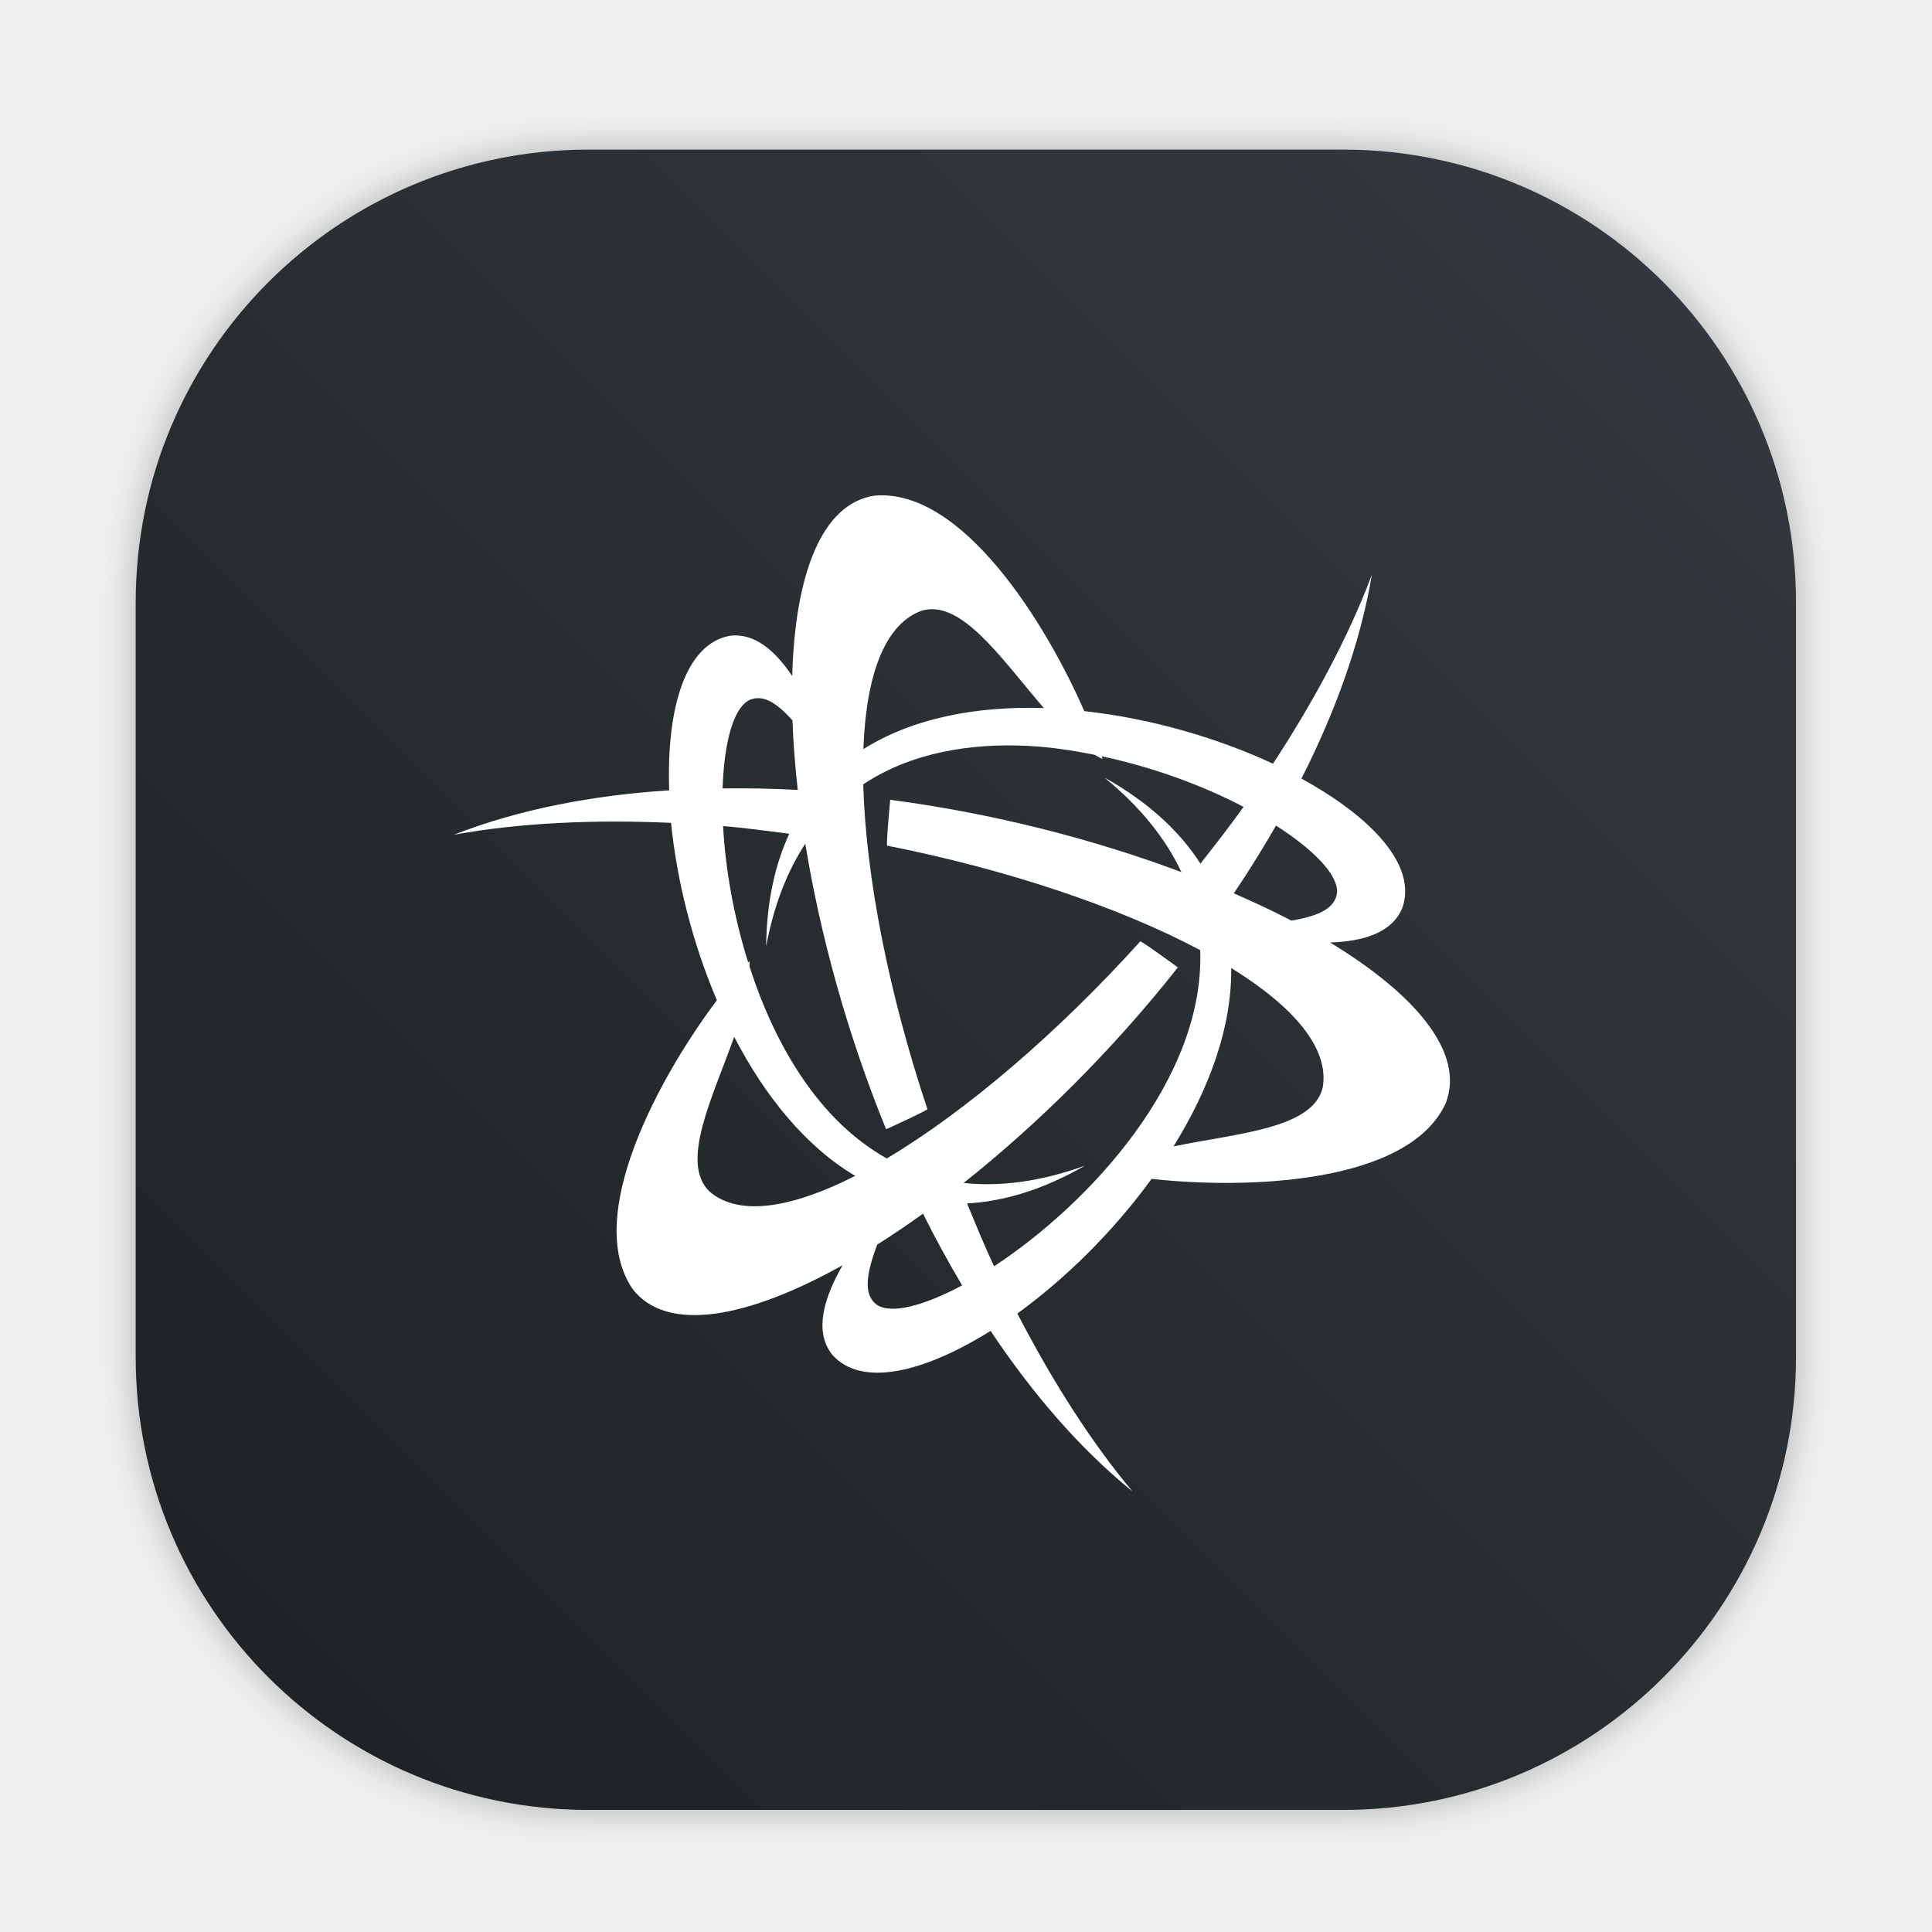
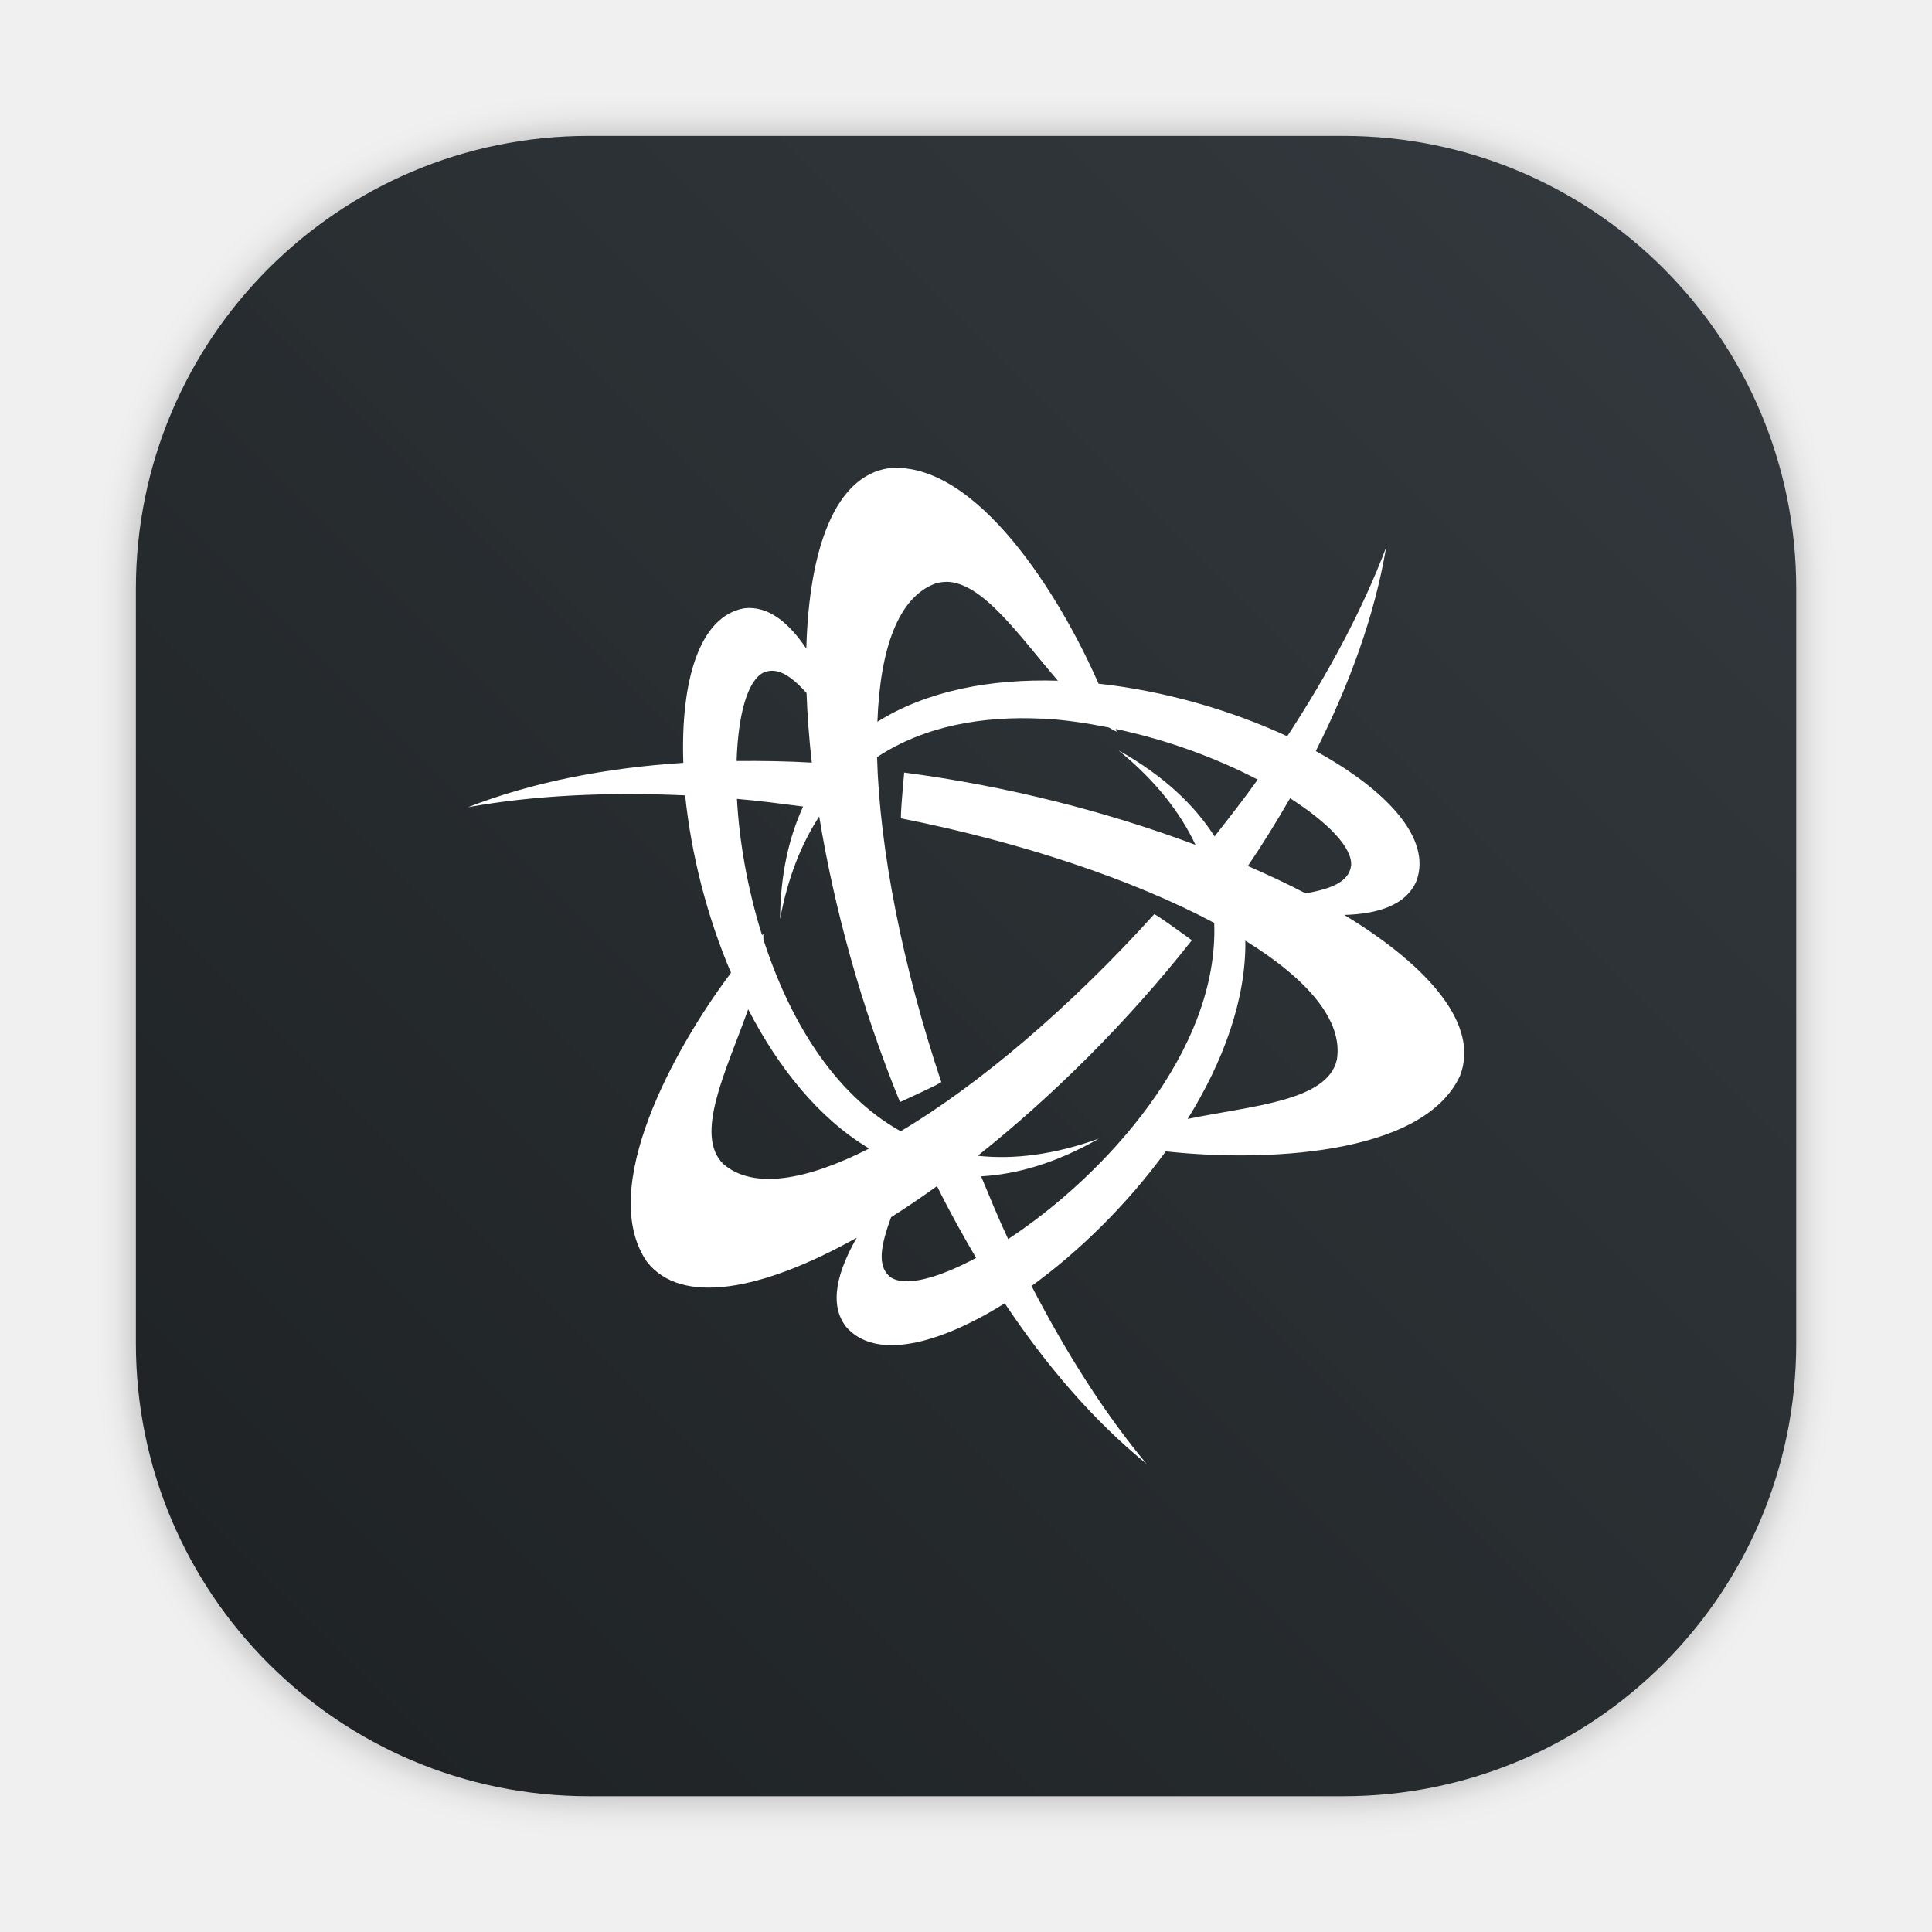
- <svg xmlns="http://www.w3.org/2000/svg" xmlns:xlink="http://www.w3.org/1999/xlink" viewBox="0 0 64 64" version="1.1" id="svg24" width="64" height="64">
-   <defs id="defs28">
-     <filter id="filter904" x="-0.062" y="-0.058" width="1.123" height="1.117" color-interpolation-filters="sRGB">
-       <feGaussianBlur stdDeviation="0.976" id="feGaussianBlur855" />
+ <svg xmlns="http://www.w3.org/2000/svg" width="64" height="64" version="1.1" viewBox="0 0 16.933 16.933">
+   <defs>
+     <filter id="filter1057-9" x="-.027" y="-.027" width="1.054" height="1.054" color-interpolation-filters="sRGB">
+       <feGaussianBlur stdDeviation="0.619" />
    </filter>
-     <linearGradient id="linearGradient862-3" x1="7.937" x2="7.937" y1="15.081" y2="1.852" gradientTransform="matrix(3.7795,0,0,3.7795,1.4324e-4,0.031541)" gradientUnits="userSpaceOnUse">
-       <stop stop-color="#1a1a1a" offset="0" id="stop858" />
-       <stop stop-color="#4d4d4d" offset="1" id="stop860" />
-     </linearGradient>
-     <linearGradient id="linearGradient905">
-       <stop stop-color="#ffb22a" offset="0" id="stop905" />
-       <stop stop-color="#ffec4a" offset="1" id="stop907" />
-     </linearGradient>
-     <linearGradient id="linearGradient889">
-       <stop stop-color="#373737" offset="0" id="stop910" />
-       <stop stop-color="#646464" offset="1" id="stop912" />
-     </linearGradient>
-     <linearGradient id="linearGradient873">
-       <stop stop-color="#f9f9f9" offset="0" id="stop915" />
-       <stop stop-color="#dedede" offset="1" id="stop917" />
-     </linearGradient>
-     <linearGradient id="linearGradient875" x1="22.169" x2="34.169" y1="31.424" y2="31.424" gradientUnits="userSpaceOnUse" xlink:href="#linearGradient873" />
-     <linearGradient id="linearGradient883" x1="34.169" x2="46.169" y1="43.424" y2="43.424" gradientUnits="userSpaceOnUse" xlink:href="#linearGradient873" />
-     <linearGradient id="linearGradient891" x1="22.169" x2="34.169" y1="43.424" y2="43.424" gradientUnits="userSpaceOnUse" xlink:href="#linearGradient889" />
-     <linearGradient id="linearGradient899" x1="34.169" x2="46.169" y1="31.424" y2="31.424" gradientUnits="userSpaceOnUse" xlink:href="#linearGradient889" />
-     <linearGradient id="linearGradient907" x1="23.978" x2="32.368" y1="43.424" y2="43.424" gradientUnits="userSpaceOnUse" xlink:href="#linearGradient905" />
-     <linearGradient id="linearGradient915" x1="35.978" x2="44.368" y1="31.424" y2="31.424" gradientUnits="userSpaceOnUse" xlink:href="#linearGradient905" />
-     <filter id="filter989" x="-.12" y="-.12" width="1.24" height="1.24" color-interpolation-filters="sRGB">
-       <feGaussianBlur stdDeviation="0.6" id="feGaussianBlur926" />
-     </filter>
-     <filter id="filter993" x="-.12" y="-.12" width="1.24" height="1.24" color-interpolation-filters="sRGB">
-       <feGaussianBlur stdDeviation="0.6" id="feGaussianBlur929" />
-     </filter>
-     <filter id="filter997" x="-.12" y="-.12" width="1.24" height="1.24" color-interpolation-filters="sRGB">
-       <feGaussianBlur stdDeviation="0.6" id="feGaussianBlur932" />
-     </filter>
-     <filter id="filter1001" x="-.12" y="-.12" width="1.24" height="1.24" color-interpolation-filters="sRGB">
-       <feGaussianBlur stdDeviation="0.6" id="feGaussianBlur935" />
-     </filter>
-     <filter id="filter1049" x="-.144" y="-.151" width="1.289" height="1.303" color-interpolation-filters="sRGB">
-       <feGaussianBlur stdDeviation="0.505" id="feGaussianBlur938" />
-     </filter>
-     <filter id="filter1053" x="-.144" y="-.151" width="1.289" height="1.303" color-interpolation-filters="sRGB">
-       <feGaussianBlur stdDeviation="0.505" id="feGaussianBlur941" />
-     </filter>
-     <linearGradient id="e" x1="100.01" x2="100.01" y1="15.314" y2="30.966" gradientUnits="userSpaceOnUse">
-       <stop stop-color="#268bcf" offset="0" id="stop1046" />
-       <stop stop-color="#18bfe8" offset="1" id="stop1048" />
-     </linearGradient>
-     <linearGradient id="d" x1="107.85" x2="107.85" y1="16.618" y2="45.309" gradientUnits="userSpaceOnUse">
-       <stop stop-color="#40a800" offset="0" id="stop1051" />
-       <stop stop-color="#7cd000" offset="1" id="stop1053" />
-     </linearGradient>
-     <linearGradient id="c" x1="92.191" x2="92.191" y1="16.618" y2="45.309" gradientUnits="userSpaceOnUse">
-       <stop stop-color="#ec1f4b" offset="0" id="stop1056" />
-       <stop stop-color="#e94545" offset="1" id="stop1058" />
-     </linearGradient>
-     <linearGradient id="a-3" x1="100.01" x2="100.01" y1="30.971" y2="46.618" gradientUnits="userSpaceOnUse">
-       <stop stop-color="#6534d2" offset="0" id="stop1061" />
-       <stop stop-color="#a553e5" offset="1" id="stop1063" />
-     </linearGradient>
-     <filter id="f" x="-.06" y="-.06" width="1.12" height="1.12" color-interpolation-filters="sRGB">
-       <feGaussianBlur stdDeviation="0.783" id="feGaussianBlur1066" />
-     </filter>
-     <linearGradient id="linearGradient951">
-       <stop stop-color="#ec4520" offset="0" id="stop1149" />
-       <stop stop-color="#f58517" offset="1" id="stop1151" />
-     </linearGradient>
-     <linearGradient id="linearGradient935">
-       <stop stop-color="#548fed" offset="0" id="stop1154" />
-       <stop stop-color="#5ebae3" offset="1" id="stop1156" />
-     </linearGradient>
-     <linearGradient id="linearGradient913">
-       <stop stop-color="#8ae234" offset="0" id="stop1159" />
-       <stop stop-color="#47e767" offset="1" id="stop1161" />
-     </linearGradient>
-     <linearGradient id="linearGradient903" x1="4.933" x2="7.049" y1="4.305" y2="4.305" gradientUnits="userSpaceOnUse" xlink:href="#linearGradient913" />
-     <linearGradient id="linearGradient905-6" x1="7.049" x2="9.166" y1="6.422" y2="6.422" gradientUnits="userSpaceOnUse" xlink:href="#linearGradient913" />
-     <linearGradient id="linearGradient907-7" x1="11.283" x2="13.399" y1="10.655" y2="10.655" gradientUnits="userSpaceOnUse" xlink:href="#linearGradient913" />
-     <linearGradient id="linearGradient921" x1="11.283" x2="13.399" y1="4.305" y2="4.305" gradientUnits="userSpaceOnUse" xlink:href="#linearGradient935" />
-     <linearGradient id="linearGradient923" x1="4.933" x2="7.049" y1="10.655" y2="10.655" gradientUnits="userSpaceOnUse" xlink:href="#linearGradient935" />
-     <linearGradient id="linearGradient925" x1="7.049" x2="9.166" y1="8.538" y2="8.538" gradientUnits="userSpaceOnUse" xlink:href="#linearGradient935" />
-     <linearGradient id="linearGradient927" x1="9.166" x2="11.283" y1="10.655" y2="10.655" gradientUnits="userSpaceOnUse" xlink:href="#linearGradient935" />
-     <linearGradient id="linearGradient929" x1="9.166" x2="11.283" y1="6.422" y2="6.422" gradientUnits="userSpaceOnUse" xlink:href="#linearGradient935" />
-     <linearGradient id="linearGradient943" x1="11.283" x2="13.399" y1="8.538" y2="8.538" gradientUnits="userSpaceOnUse" xlink:href="#linearGradient951" />
-     <linearGradient id="linearGradient945" x1="7.049" x2="9.166" y1="4.305" y2="4.305" gradientUnits="userSpaceOnUse" xlink:href="#linearGradient951" />
-     <filter id="filter999" x="-.06" y="-.06" width="1.12" height="1.12" color-interpolation-filters="sRGB">
-       <feGaussianBlur stdDeviation="0.212" id="feGaussianBlur1174" />
-     </filter>
-     <linearGradient id="linearGradient862-3-5" x1="7.937" x2="7.937" y1="15.081" y2="1.852" gradientTransform="matrix(.99997 0 0 .99997 3.7636e-5 .0083364)" gradientUnits="userSpaceOnUse">
-       <stop stop-color="#1a1a1a" offset="0" id="stop1177" />
-       <stop stop-color="#4d4d4d" offset="1" id="stop1179" />
-     </linearGradient>
-     <linearGradient id="linearGradient938" x1="99.523" x2="103.24" y1="38.494" y2="41.915" gradientTransform="matrix(1.3333,0,0,1.3333,-103.146,-21.795)" gradientUnits="userSpaceOnUse">
-       <stop stop-color="#6eb92e" offset="0" id="stop1305" />
-       <stop stop-color="#4592d6" offset="1" id="stop1307" />
-     </linearGradient>
-     <linearGradient id="b-3" x1="399.57" x2="399.57" y1="545.8" y2="517.8" gradientTransform="matrix(2.1429,0,0,2.1429,-753.926,-1107.5)" gradientUnits="userSpaceOnUse">
-       <stop stop-color="#3889e9" offset="0" id="stop1310" />
-       <stop stop-color="#5ea5fb" offset="1" id="stop1312" />
-     </linearGradient>
-     <style type="text/css" id="style1315" />
-     <style type="text/css" id="style1317" />
-     <filter id="filter1057" x="-.027" y="-.027" width="1.054" height="1.054" color-interpolation-filters="sRGB">
-       <feGaussianBlur stdDeviation="0.619" id="feGaussianBlur1319" />
-     </filter>
-     <linearGradient id="linearGradient1053" x1="-127" x2="-72" y1="60" y2="5" gradientTransform="translate(203.93,-0.054156)" gradientUnits="userSpaceOnUse">
-       <stop stop-color="#1d2123" offset="0" id="stop1322" />
-       <stop stop-color="#33393e" stop-opacity=".996" offset="1" id="stop1324" />
+     <linearGradient id="linearGradient1053-1" x1="-127" x2="-72" y1="60" y2="5" gradientTransform="matrix(.26458 0 0 .26458 34.791 -.13493)" gradientUnits="userSpaceOnUse">
+       <stop stop-color="#1d2123" offset="0" />
+       <stop stop-color="#33393e" stop-opacity=".996" offset="1" />
    </linearGradient>
  </defs>
-   <linearGradient id="a" gradientUnits="userSpaceOnUse" x1="399.571" x2="399.571" y1="545.798" y2="517.798">
-     <stop offset="0" stop-color="#3889e9" id="stop2" />
-     <stop offset="1" stop-color="#5ea5fb" id="stop4" />
-   </linearGradient>
-   <linearGradient id="b" gradientUnits="userSpaceOnUse" x1="399.994" x2="399.994" y1="545.139" y2="518.139">
-     <stop offset="0" stop-color="#4c93dd" id="stop7" />
-     <stop offset="1" stop-color="#56c5fd" id="stop9" />
-   </linearGradient>
-   <g transform="translate(-72.44)" id="g1335">
-     <rect x="76.935" y="4.956" width="55" height="55" ry="15" fill="#141414" filter="url(#filter1057)" opacity="0.3" stroke-linecap="round" stroke-width="2.744" id="rect1329" />
-     <rect x="76.935" y="4.956" width="55" height="55" ry="15" fill="url(#linearGradient1053)" stroke-linecap="round" stroke-width="2.744" id="rect1331" style="fill:url(#linearGradient1053)" />
-     <circle cx="104.44" cy="32" r="30.001" fill-opacity="0" stroke-width="1.571" id="circle1333" />
-   </g>
-   <g transform="matrix(3.7796,0,0,3.7796,72.439,0.45588)" fill="#5e4aa6" stroke-width="0.265" id="g1363">
-     <circle cx="-330.35" cy="-328.37" r="0" image-rendering="optimizeSpeed" id="circle1341" />
-     <circle cx="-330.35" cy="-328.38" r="0" image-rendering="optimizeSpeed" id="circle1343" />
-     <circle cx="-330.35" cy="-328.38" r="0" image-rendering="optimizeSpeed" id="circle1345" />
-     <circle cx="-352.63" cy="-336.84" r="0" image-rendering="optimizeSpeed" id="circle1347" />
-     <circle cx="-330.35" cy="-328.37" r="0" image-rendering="optimizeSpeed" id="circle1349" />
-     <circle cx="-305.84" cy="-328.27" r="0" image-rendering="optimizeSpeed" id="circle1351" />
-     <circle cx="-305.84" cy="-328.28" r="0" image-rendering="optimizeSpeed" id="circle1353" />
-     <circle cx="-305.84" cy="-328.28" r="0" image-rendering="optimizeSpeed" id="circle1355" />
-     <circle cx="-328.12" cy="-336.74" r="0" image-rendering="optimizeSpeed" id="circle1357" />
-     <circle cx="-305.84" cy="-328.27" r="0" image-rendering="optimizeSpeed" id="circle1359" />
-     <circle cx="-305.03" cy="-328.69" r="0" id="circle1361" />
-   </g>
-   <circle cx="104.444" cy="32" r="0" fill="url(#b-3)" stroke-width="1.571" id="circle1365" style="fill:url(#b-3)" />
-   <circle cx="-1250.096" cy="-1241.1" r="0" fill="#5e4aa6" id="circle1367" />
-   <circle cx="-150.576" cy="24.311" r="0" fill="#5e4aa6" fill-rule="evenodd" id="circle1369" />
-   <path id="rect1439" style="fill:#ffffff;fill-opacity:1;stroke:none;stroke-width:0.904;stroke-linecap:round;stroke-linejoin:round;paint-order:stroke fill markers" d="m 28.966,16.419 c -1.746,0.264 -2.63,2.607 -2.723,5.975 -0.563,-0.838 -1.25,-1.44 -2.07,-1.332 -1.471,0.271 -2.099,2.402 -2.005,5.118 -2.526,0.164 -4.957,0.622 -7.135,1.472 2.199,-0.4 4.663,-0.506 7.196,-0.394 0.191,1.887 0.699,3.956 1.519,5.876 -1.878,2.498 -4.452,7.154 -2.786,9.575 1.138,1.454 3.793,0.966 6.949,-0.796 -0.616,1.078 -0.953,2.191 -0.346,2.959 0.962,1.099 3.032,0.602 5.25,-0.785 1.366,2.049 2.93,3.881 4.698,5.317 -1.396,-1.671 -2.677,-3.7 -3.812,-5.892 1.581,-1.145 3.172,-2.705 4.447,-4.461 3.087,0.346 8.513,0.192 9.746,-2.511 0.634,-1.647 -0.961,-3.574 -3.836,-5.32 1.093,-0.032 2.047,-0.315 2.391,-1.131 0.51,-1.397 -0.981,-3.005 -3.337,-4.297 1.121,-2.211 1.951,-4.49 2.333,-6.752 -0.773,2.052 -1.916,4.18 -3.275,6.259 -1.832,-0.852 -4.038,-1.5 -6.252,-1.742 -1.25,-2.868 -4.034,-7.398 -6.953,-7.138 z m 16.48,2.621 c 0.001,-0.004 0.004,-0.007 0.005,-0.011 h -0.004 c -6.42e-4,0.004 -10e-4,0.007 -0.002,0.011 z m -14.56,1.14 c 1.206,0.013 2.427,1.811 3.693,3.275 -2.209,-0.07 -4.327,0.323 -5.979,1.361 0.087,-2.412 0.69,-4.129 1.923,-4.583 0.12,-0.037 0.241,-0.054 0.362,-0.053 z m -5.7,2.951 c 0.357,0.037 0.713,0.339 1.066,0.732 0.026,0.735 0.084,1.506 0.175,2.305 -0.834,-0.048 -1.664,-0.06 -2.49,-0.051 0.05,-1.523 0.354,-2.66 0.888,-2.928 0.121,-0.053 0.241,-0.071 0.362,-0.058 z m 8.885,1.579 c 0.733,0.037 1.466,0.15 2.192,0.293 0.087,0.05 0.173,0.102 0.261,0.139 -0.007,-0.024 -0.024,-0.065 -0.032,-0.09 1.733,0.367 3.369,0.979 4.703,1.676 -0.455,0.64 -0.942,1.26 -1.429,1.881 -0.673,-1.051 -1.698,-2.02 -3.169,-2.846 v 0.004 c 1.219,0.999 2.038,2.051 2.539,3.123 -2.881,-1.081 -6.214,-1.946 -9.647,-2.395 0,0 -0.151,1.612 -0.097,1.519 3.942,0.78 7.679,2.03 10.366,3.461 0.158,4.248 -3.647,8.383 -6.828,10.472 -0.32,-0.682 -0.605,-1.381 -0.895,-2.081 1.202,-0.066 2.503,-0.445 3.903,-1.251 -1.497,0.541 -2.83,0.698 -4.016,0.572 2.436,-1.933 4.921,-4.382 7.096,-7.14 0,0 -1.303,-0.954 -1.249,-0.858 -2.73,3.024 -5.763,5.619 -8.393,7.186 -2.247,-1.258 -3.704,-3.743 -4.546,-6.353 -0.002,-0.063 0.001,-0.129 -0.005,-0.189 -0.012,0.012 -0.028,0.035 -0.041,0.048 -0.488,-1.555 -0.755,-3.124 -0.831,-4.516 0.731,0.06 1.46,0.16 2.192,0.254 -0.469,1.021 -0.75,2.243 -0.764,3.725 0.257,-1.381 0.708,-2.492 1.295,-3.397 0.492,3.01 1.385,6.293 2.677,9.462 0,0 1.473,-0.671 1.366,-0.671 v -0.005 c -1.276,-3.825 -2.04,-7.704 -2.123,-10.752 1.565,-1.036 3.501,-1.372 5.476,-1.272 z m 8.199,2.638 c 1.259,0.808 2.062,1.635 2.021,2.225 -0.067,0.569 -0.724,0.787 -1.509,0.925 -0.598,-0.313 -1.239,-0.612 -1.911,-0.905 0.498,-0.734 0.961,-1.485 1.399,-2.245 z m -1.484,4.719 c 2.054,1.27 3.249,2.646 3.033,3.948 -0.313,1.38 -2.829,1.523 -4.945,1.961 1.176,-1.893 1.936,-3.943 1.911,-5.908 z M 24.321,34.346 c 1.007,1.943 2.347,3.62 4.008,4.606 -2.087,1.062 -3.832,1.36 -4.818,0.526 -1.005,-0.955 0.095,-3.122 0.81,-5.132 z m 6.256,5.859 c 0.402,0.813 0.838,1.603 1.294,2.375 -1.265,0.675 -2.33,0.959 -2.815,0.649 -0.513,-0.365 -0.308,-1.154 0,-1.998 0.5,-0.315 1.007,-0.657 1.521,-1.027 z" />
+   <rect transform="matrix(.26458 0 0 .26458 -26.677 -.16788)" x="105.32" y="5.135" width="55" height="55" ry="15" fill="#141414" filter="url(#filter1057-9)" opacity=".3" stroke-linecap="round" stroke-width="2.744" />
+   <rect x="1.191" y="1.191" width="14.552" height="14.552" ry="3.969" fill="url(#linearGradient1053-1)" stroke-linecap="round" stroke-width=".726" />
+   <path d="m7.787 4.104c-0.462 0.07-0.696 0.69-0.72 1.581-0.149-0.222-0.331-0.381-0.548-0.353-0.389 0.072-0.555 0.635-0.53 1.354-0.668 0.043-1.312 0.165-1.888 0.389 0.582-0.106 1.234-0.134 1.904-0.104 0.051 0.499 0.185 1.047 0.402 1.555-0.497 0.661-1.178 1.893-0.737 2.533 0.301 0.385 1.004 0.256 1.839-0.211-0.163 0.285-0.252 0.58-0.092 0.783 0.255 0.291 0.802 0.159 1.389-0.208 0.362 0.542 0.775 1.027 1.243 1.407-0.369-0.442-0.708-0.979-1.008-1.559 0.418-0.303 0.839-0.716 1.177-1.18 0.817 0.091 2.252 0.051 2.579-0.664 0.168-0.436-0.254-0.946-1.015-1.408 0.289-0.008 0.542-0.083 0.633-0.299 0.135-0.37-0.259-0.795-0.883-1.137 0.296-0.585 0.516-1.188 0.617-1.786-0.205 0.543-0.507 1.106-0.867 1.656-0.485-0.225-1.068-0.397-1.654-0.461-0.331-0.759-1.067-1.957-1.84-1.889zm4.36 0.693c3.71e-4 -1e-3 1e-3 -0.002 0.001-0.003h-9.26e-4c-1.69e-4 1e-3 -2.64e-4 0.002-4.76e-4 0.003zm-3.852 0.302c0.319 0.004 0.642 0.479 0.977 0.867-0.585-0.018-1.145 0.086-1.582 0.36 0.023-0.638 0.182-1.092 0.509-1.212 0.032-0.01 0.064-0.014 0.096-0.014zm-1.508 0.781c0.095 0.01 0.189 0.09 0.282 0.194 0.007 0.194 0.022 0.399 0.046 0.61-0.221-0.013-0.44-0.016-0.659-0.014 0.013-0.403 0.094-0.704 0.235-0.775 0.032-0.014 0.064-0.019 0.096-0.015zm2.351 0.418c0.194 0.01 0.388 0.04 0.58 0.078 0.023 0.013 0.046 0.027 0.069 0.037-0.002-0.006-0.006-0.017-0.008-0.024 0.459 0.097 0.891 0.259 1.244 0.444-0.12 0.169-0.249 0.333-0.378 0.498-0.178-0.278-0.449-0.534-0.839-0.753v9.26e-4c0.323 0.264 0.539 0.543 0.672 0.826-0.762-0.286-1.644-0.515-2.553-0.634 0 0-0.04 0.426-0.026 0.402 1.043 0.206 2.032 0.537 2.743 0.916 0.042 1.124-0.965 2.218-1.806 2.771-0.085-0.18-0.16-0.365-0.237-0.55 0.318-0.018 0.662-0.118 1.033-0.331-0.396 0.143-0.749 0.185-1.063 0.151 0.644-0.512 1.302-1.159 1.877-1.889 0 0-0.345-0.252-0.331-0.227-0.722 0.8-1.525 1.487-2.221 1.901-0.595-0.333-0.98-0.99-1.203-1.681-6.085e-4 -0.017 3.44e-4 -0.034-0.001-0.05-0.003 0.003-0.007 0.009-0.011 0.013-0.129-0.411-0.2-0.827-0.22-1.195 0.194 0.016 0.386 0.042 0.58 0.067-0.124 0.27-0.199 0.593-0.202 0.986 0.068-0.365 0.187-0.659 0.343-0.899 0.13 0.796 0.366 1.665 0.708 2.503 0 0 0.39-0.177 0.361-0.177v-0.001c-0.338-1.012-0.54-2.038-0.562-2.845 0.414-0.274 0.926-0.363 1.449-0.337zm2.169 0.698c0.333 0.214 0.546 0.433 0.535 0.589-0.018 0.151-0.192 0.208-0.399 0.245-0.158-0.083-0.328-0.162-0.506-0.24 0.132-0.194 0.254-0.393 0.37-0.594zm-0.393 1.248c0.544 0.336 0.86 0.7 0.803 1.044-0.083 0.365-0.748 0.403-1.308 0.519 0.311-0.501 0.512-1.043 0.506-1.563zm-4.356 0.603c0.266 0.514 0.621 0.958 1.06 1.219-0.552 0.281-1.014 0.36-1.275 0.139-0.266-0.253 0.025-0.826 0.214-1.358zm1.655 1.55c0.106 0.215 0.222 0.424 0.342 0.628-0.335 0.179-0.616 0.254-0.745 0.172-0.136-0.097-0.081-0.305 0-0.529 0.132-0.083 0.266-0.174 0.402-0.272z" fill="#fff" style="paint-order:stroke fill markers" />
</svg>
